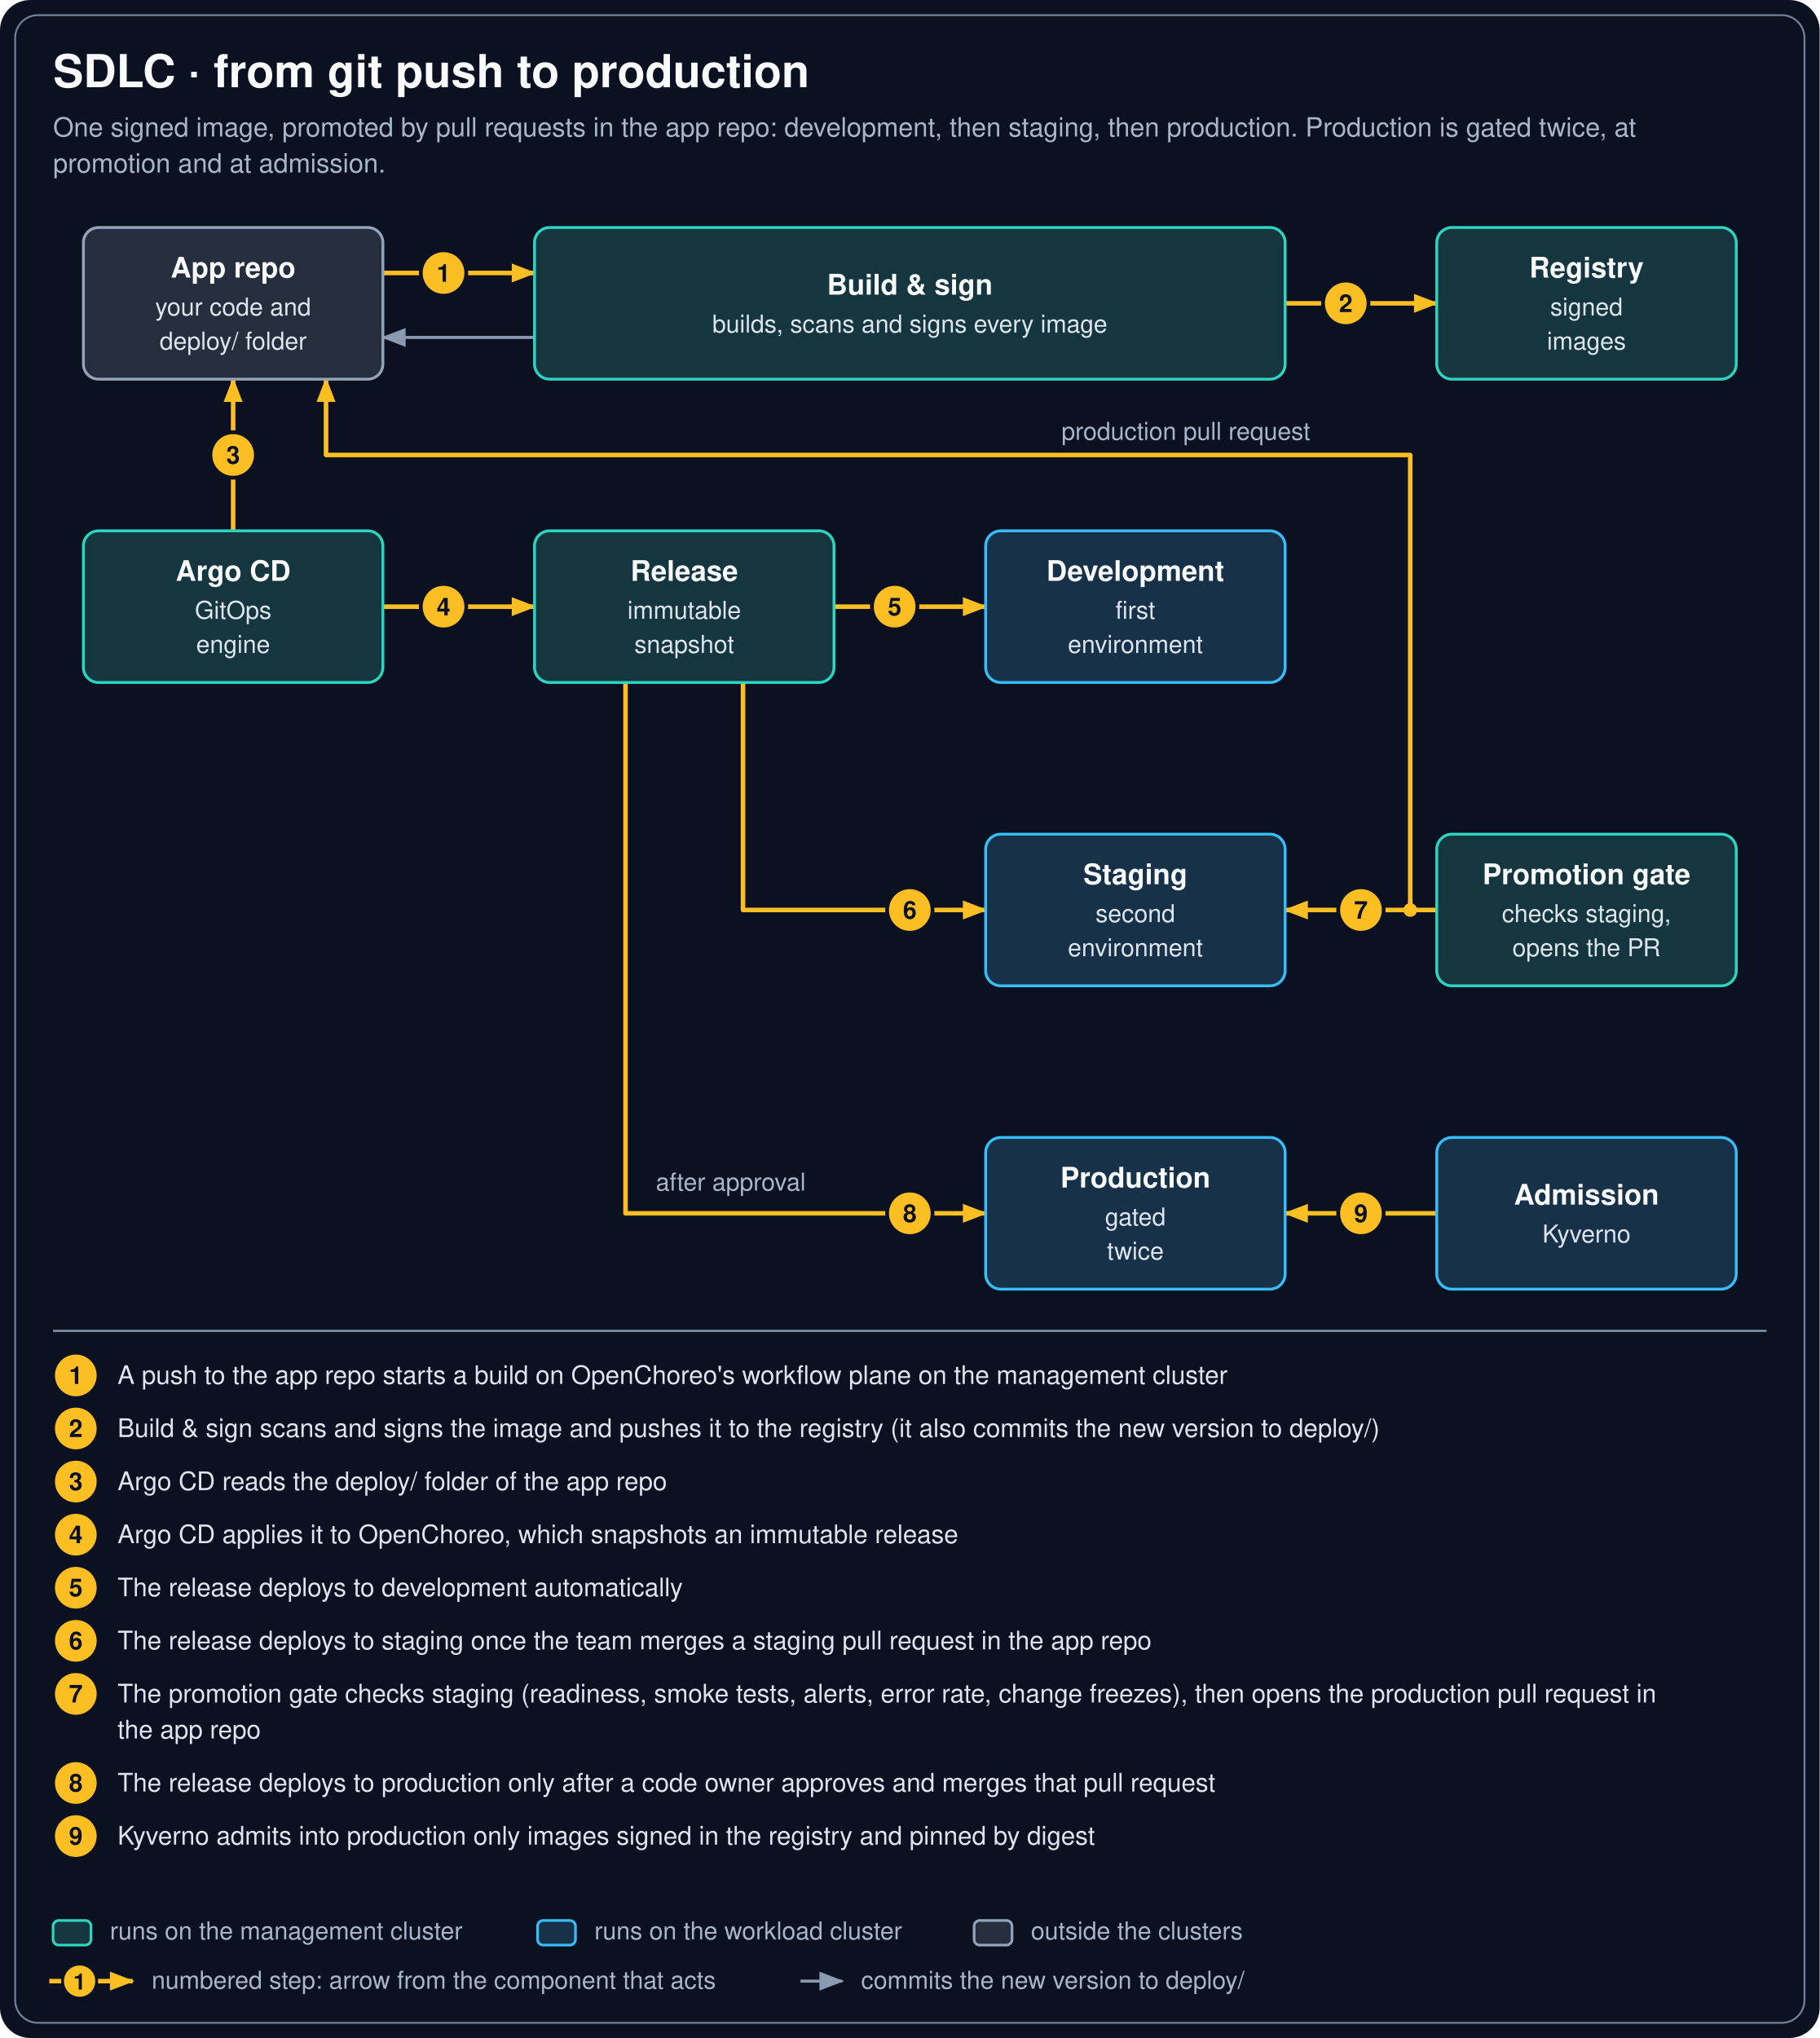
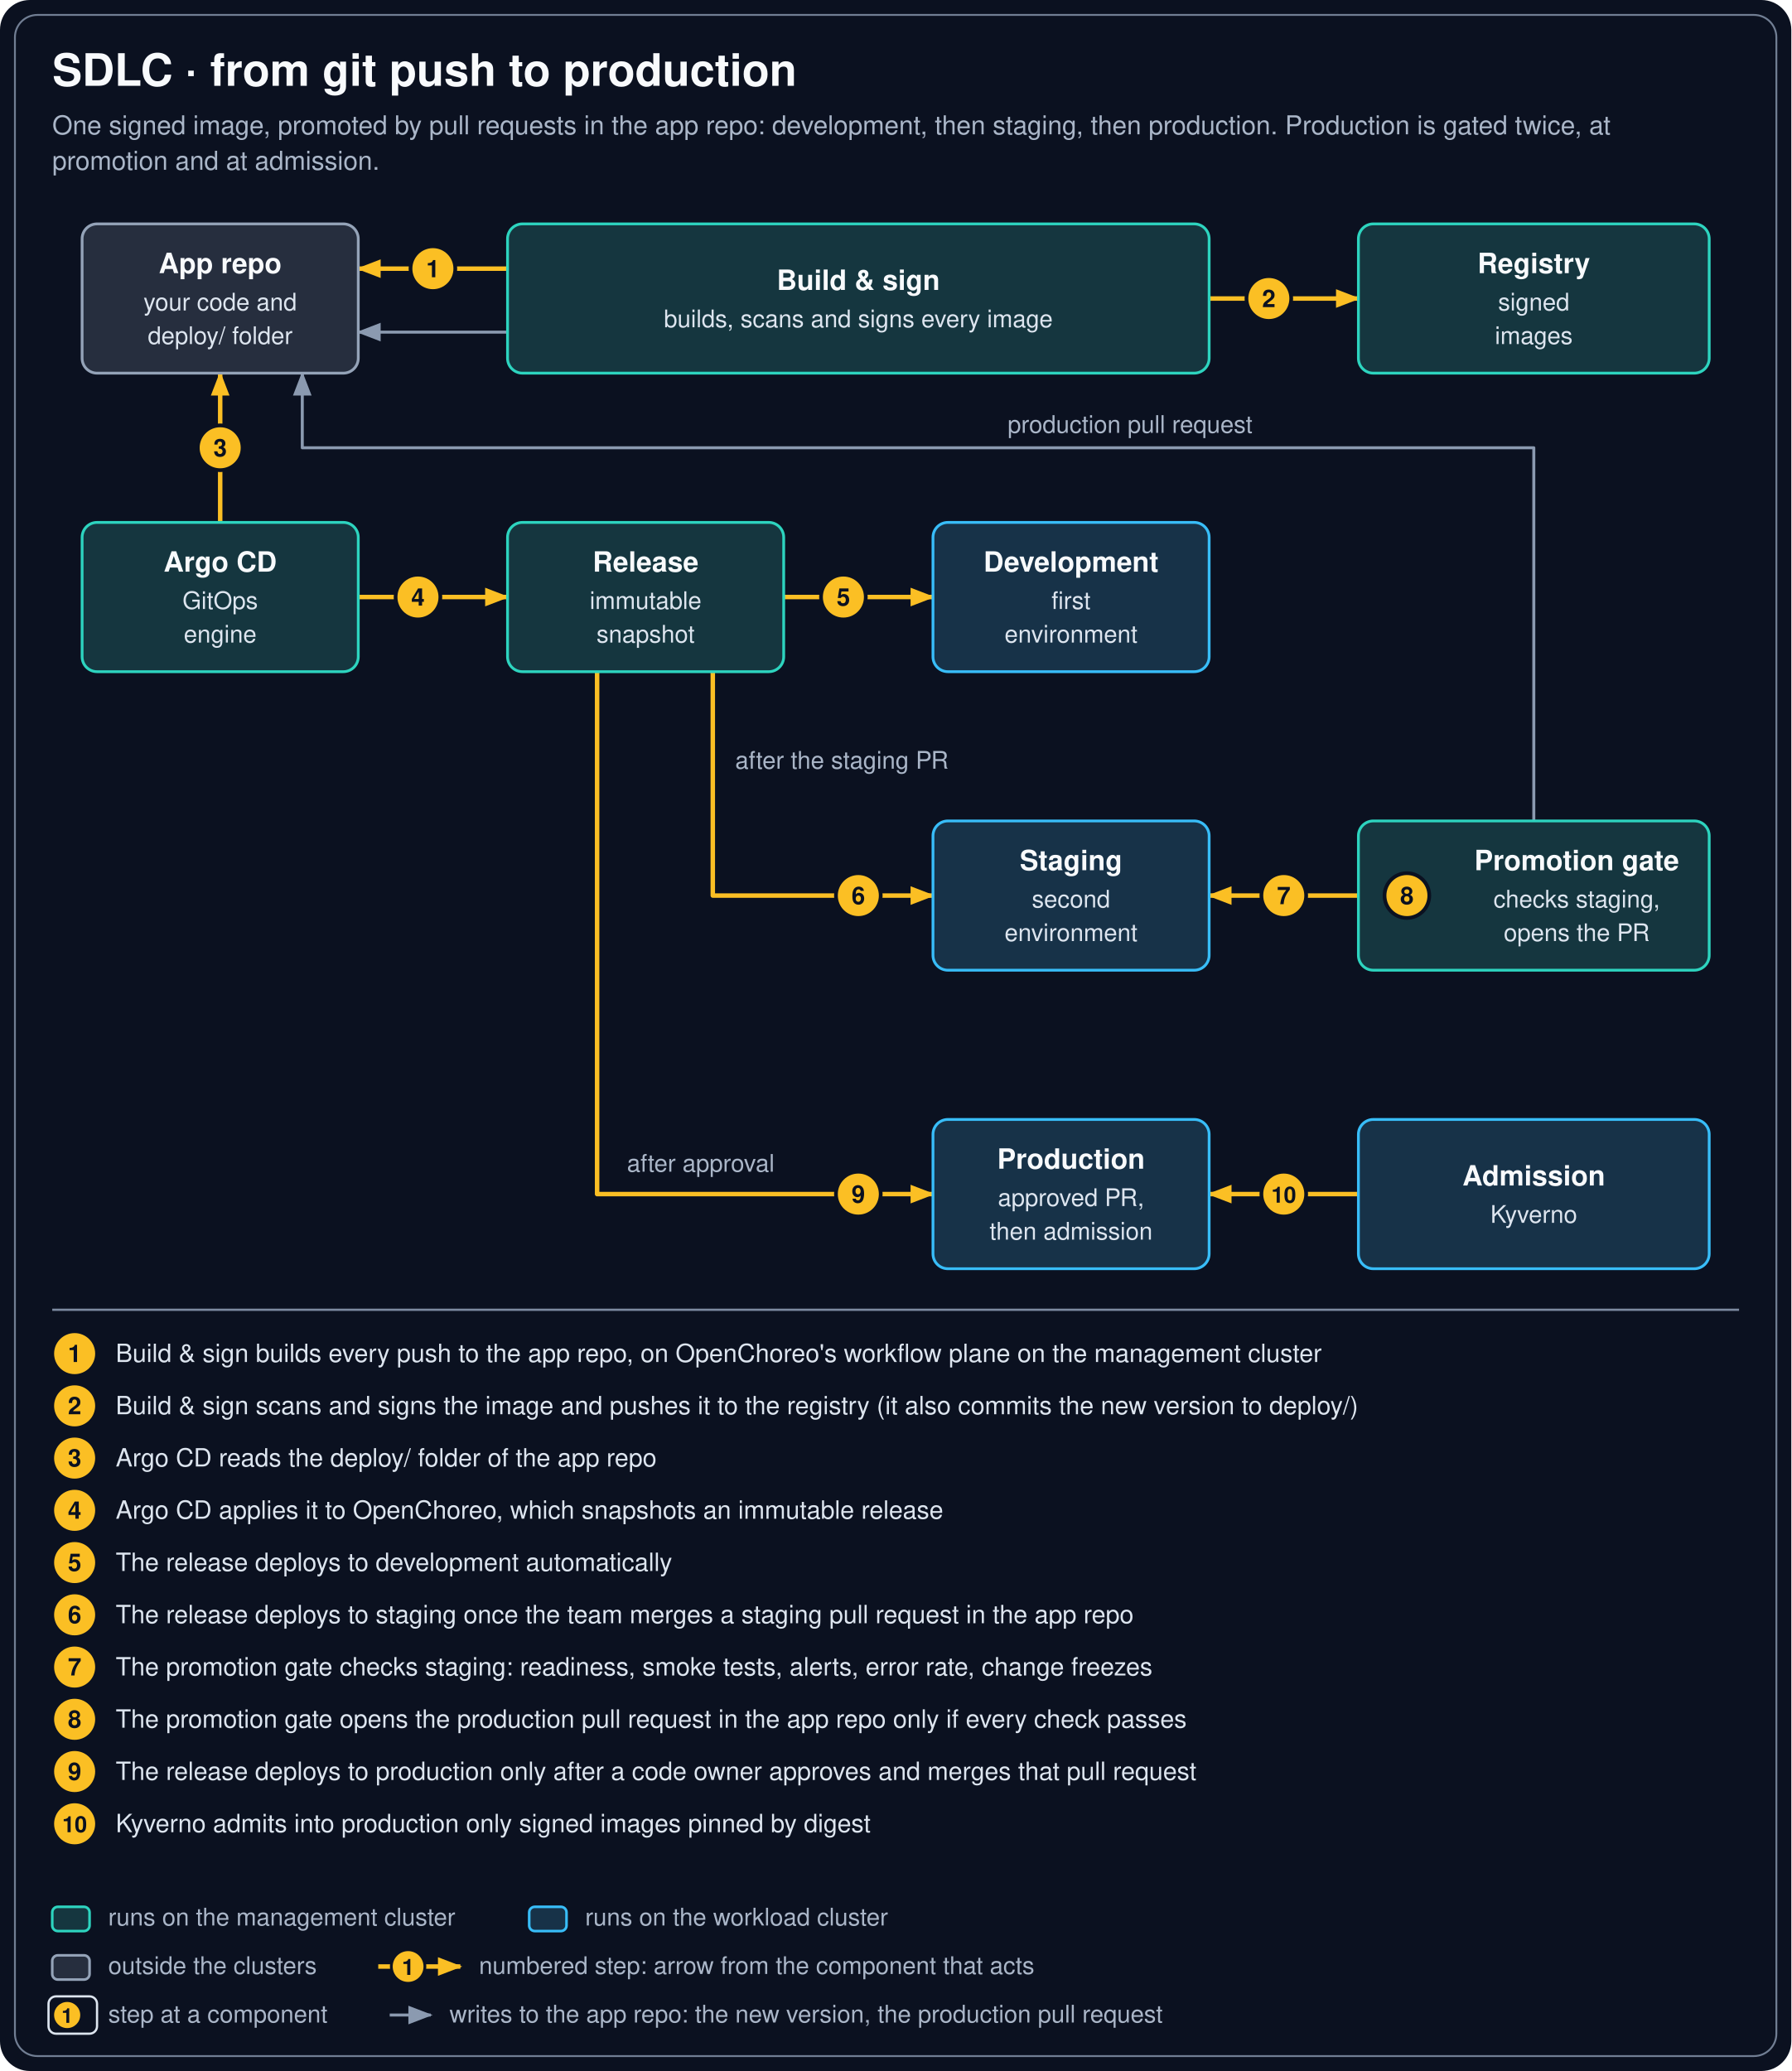
- <svg xmlns="http://www.w3.org/2000/svg" width="960" height="1075" viewBox="0 0 960 1075" role="img" aria-label="SDLC · from git push to production">
-   <style>.s{font-family:'Segoe UI','Helvetica Neue',Helvetica,Arial,'Liberation Sans',sans-serif}.m{font-family:'JetBrains Mono',SFMono-Regular,Menlo,Consolas,'Liberation Mono',monospace}.fx{fill:none;stroke-width:3.4;stroke-linecap:round;stroke-dasharray:4 10;opacity:0;animation:fxdash .9s linear infinite,fxseq 12.40s linear infinite both}@keyframes fxdash{to{stroke-dashoffset:-14}}@keyframes fxseq{0%{opacity:0}3%{opacity:1}21.3%{opacity:1}26.3%{opacity:0}100%{opacity:0}}@media (prefers-reduced-motion:reduce){.fx{animation:none;opacity:0}}</style>
+ <svg xmlns="http://www.w3.org/2000/svg" width="960" height="1110" viewBox="0 0 960 1110" role="img" aria-label="SDLC · from git push to production">
+   <style>.s{font-family:'Segoe UI','Helvetica Neue',Helvetica,Arial,'Liberation Sans',sans-serif}.m{font-family:'JetBrains Mono',SFMono-Regular,Menlo,Consolas,'Liberation Mono',monospace}.fx{fill:none;stroke-width:3.4;stroke-linecap:round;stroke-dasharray:4 10;opacity:0;animation:fxdash .9s linear infinite,fxseq 13.50s linear infinite both}@keyframes fxdash{to{stroke-dashoffset:-14}}@keyframes fxseq{0%{opacity:0}3%{opacity:1}19.6%{opacity:1}24.6%{opacity:0}100%{opacity:0}}@media (prefers-reduced-motion:reduce){.fx{animation:none;opacity:0}}</style>
  <defs>
    <marker id="ah8b9ab0" markerWidth="13" markerHeight="10" refX="12" refY="5" orient="auto" markerUnits="userSpaceOnUse">
      <path d="M0,0 L13,5 L0,10 z" fill="#8b9ab0" />
    </marker>
    <marker id="as8b9ab0" markerWidth="13" markerHeight="10" refX="1" refY="5" orient="auto" markerUnits="userSpaceOnUse">
      <path d="M13,0 L0,5 L13,10 z" fill="#8b9ab0" />
    </marker>
    <marker id="ahfbbf24" markerWidth="13" markerHeight="10" refX="12" refY="5" orient="auto" markerUnits="userSpaceOnUse">
      <path d="M0,0 L13,5 L0,10 z" fill="#fbbf24" />
    </marker>
    <marker id="asfbbf24" markerWidth="13" markerHeight="10" refX="1" refY="5" orient="auto" markerUnits="userSpaceOnUse">
      <path d="M13,0 L0,5 L13,10 z" fill="#fbbf24" />
    </marker>
  </defs>
-   <rect width="960" height="1075" rx="16" fill="#0b1120" />
-   <rect x="8" y="8" width="944" height="1059" rx="12" fill="none" stroke="#8b9ab0" stroke-opacity=".8" />
-   <path d="M 202.0 144.0 L 282.0 144.0" fill="none" stroke="#fbbf24" stroke-width="2.4" stroke-linejoin="round" marker-end="url(#ahfbbf24)" />
-   <path d="M 282.0 178.0 L 202.0 178.0" fill="none" stroke="#8b9ab0" stroke-width="1.6" stroke-linejoin="round" marker-end="url(#ah8b9ab0)" />
-   <path d="M 678.0 160.0 L 758.0 160.0" fill="none" stroke="#fbbf24" stroke-width="2.4" stroke-linejoin="round" marker-end="url(#ahfbbf24)" />
-   <path d="M 123.0 280.0 L 123.0 200.0" fill="none" stroke="#fbbf24" stroke-width="2.4" stroke-linejoin="round" marker-end="url(#ahfbbf24)" />
-   <path d="M 202.0 320.0 L 282.0 320.0" fill="none" stroke="#fbbf24" stroke-width="2.4" stroke-linejoin="round" marker-end="url(#ahfbbf24)" />
-   <path d="M 440.0 320.0 L 520.0 320.0" fill="none" stroke="#fbbf24" stroke-width="2.4" stroke-linejoin="round" marker-end="url(#ahfbbf24)" />
-   <path d="M 392.0 360.0 L 392.0 480.0 L 520.0 480.0" fill="none" stroke="#fbbf24" stroke-width="2.4" stroke-linejoin="round" marker-end="url(#ahfbbf24)" />
-   <path d="M 758.0 480.0 L 678.0 480.0" fill="none" stroke="#fbbf24" stroke-width="2.4" stroke-linejoin="round" marker-end="url(#ahfbbf24)" />
-   <path d="M 744.0 480.0 L 744.0 240.0 L 172.0 240.0 L 172.0 200.0" fill="none" stroke="#fbbf24" stroke-width="2.4" stroke-linejoin="round" marker-end="url(#ahfbbf24)" />
-   <path d="M 330.0 360.0 L 330.0 640.0 L 520.0 640.0" fill="none" stroke="#fbbf24" stroke-width="2.4" stroke-linejoin="round" marker-end="url(#ahfbbf24)" />
-   <path d="M 758.0 640.0 L 678.0 640.0" fill="none" stroke="#fbbf24" stroke-width="2.4" stroke-linejoin="round" marker-end="url(#ahfbbf24)" />
-   <path class="fx" d="M 202.0 144.0 L 282.0 144.0" stroke="#fde5a7" style="animation-delay:0s,0.00s" />
-   <path class="fx" d="M 678.0 160.0 L 758.0 160.0" stroke="#fde5a7" style="animation-delay:0s,1.10s" />
-   <path class="fx" d="M 123.0 280.0 L 123.0 200.0" stroke="#fde5a7" style="animation-delay:0s,2.20s" />
-   <path class="fx" d="M 202.0 320.0 L 282.0 320.0" stroke="#fde5a7" style="animation-delay:0s,3.30s" />
-   <path class="fx" d="M 440.0 320.0 L 520.0 320.0" stroke="#fde5a7" style="animation-delay:0s,4.40s" />
-   <path class="fx" d="M 392.0 360.0 L 392.0 480.0 L 520.0 480.0" stroke="#fde5a7" style="animation-delay:0s,5.50s" />
-   <path class="fx" d="M 758.0 480.0 L 678.0 480.0" stroke="#fde5a7" style="animation-delay:0s,6.60s" />
-   <path class="fx" d="M 744.0 480.0 L 744.0 240.0 L 172.0 240.0 L 172.0 200.0" stroke="#fde5a7" style="animation-delay:0s,6.60s" />
-   <path class="fx" d="M 330.0 360.0 L 330.0 640.0 L 520.0 640.0" stroke="#fde5a7" style="animation-delay:0s,7.70s" />
-   <path class="fx" d="M 758.0 640.0 L 678.0 640.0" stroke="#fde5a7" style="animation-delay:0s,8.80s" />
-   <rect x="44" y="120" width="158" height="80" rx="8" fill="#262e3e" stroke="#94a3b8" stroke-width="1.5" />
-   <text class="s" x="123.0" y="146.4" font-size="15" fill="#f8fafc" font-weight="600" text-anchor="middle">App repo</text>
-   <text class="s" x="123.0" y="166.4" font-size="13" fill="#dde5ef" text-anchor="middle">your code and</text>
-   <text class="s" x="123.0" y="184.4" font-size="13" fill="#dde5ef" text-anchor="middle">deploy/ folder</text>
-   <rect x="282" y="120" width="396" height="80" rx="8" fill="#15363f" stroke="#2dd4bf" stroke-width="1.5" />
-   <text class="s" x="480.0" y="155.4" font-size="15" fill="#f8fafc" font-weight="600" text-anchor="middle">Build &amp; sign</text>
-   <text class="s" x="480.0" y="175.4" font-size="13" fill="#dde5ef" text-anchor="middle">builds, scans and signs every image</text>
-   <rect x="758" y="120" width="158" height="80" rx="8" fill="#15363f" stroke="#2dd4bf" stroke-width="1.5" />
-   <text class="s" x="837.0" y="146.4" font-size="15" fill="#f8fafc" font-weight="600" text-anchor="middle">Registry</text>
-   <text class="s" x="837.0" y="166.4" font-size="13" fill="#dde5ef" text-anchor="middle">signed</text>
-   <text class="s" x="837.0" y="184.4" font-size="13" fill="#dde5ef" text-anchor="middle">images</text>
-   <rect x="44" y="280" width="158" height="80" rx="8" fill="#15363f" stroke="#2dd4bf" stroke-width="1.5" />
-   <text class="s" x="123.0" y="306.4" font-size="15" fill="#f8fafc" font-weight="600" text-anchor="middle">Argo CD</text>
-   <text class="s" x="123.0" y="326.4" font-size="13" fill="#dde5ef" text-anchor="middle">GitOps</text>
-   <text class="s" x="123.0" y="344.4" font-size="13" fill="#dde5ef" text-anchor="middle">engine</text>
-   <rect x="282" y="280" width="158" height="80" rx="8" fill="#15363f" stroke="#2dd4bf" stroke-width="1.5" />
-   <text class="s" x="361.0" y="306.4" font-size="15" fill="#f8fafc" font-weight="600" text-anchor="middle">Release</text>
-   <text class="s" x="361.0" y="326.4" font-size="13" fill="#dde5ef" text-anchor="middle">immutable</text>
-   <text class="s" x="361.0" y="344.4" font-size="13" fill="#dde5ef" text-anchor="middle">snapshot</text>
-   <rect x="520" y="280" width="158" height="80" rx="8" fill="#173248" stroke="#38bdf8" stroke-width="1.5" />
-   <text class="s" x="599.0" y="306.4" font-size="15" fill="#f8fafc" font-weight="600" text-anchor="middle">Development</text>
-   <text class="s" x="599.0" y="326.4" font-size="13" fill="#dde5ef" text-anchor="middle">first</text>
-   <text class="s" x="599.0" y="344.4" font-size="13" fill="#dde5ef" text-anchor="middle">environment</text>
-   <rect x="520" y="440" width="158" height="80" rx="8" fill="#173248" stroke="#38bdf8" stroke-width="1.5" />
-   <text class="s" x="599.0" y="466.4" font-size="15" fill="#f8fafc" font-weight="600" text-anchor="middle">Staging</text>
-   <text class="s" x="599.0" y="486.4" font-size="13" fill="#dde5ef" text-anchor="middle">second</text>
-   <text class="s" x="599.0" y="504.4" font-size="13" fill="#dde5ef" text-anchor="middle">environment</text>
-   <rect x="758" y="440" width="158" height="80" rx="8" fill="#15363f" stroke="#2dd4bf" stroke-width="1.5" />
-   <text class="s" x="837.0" y="466.4" font-size="15" fill="#f8fafc" font-weight="600" text-anchor="middle">Promotion gate</text>
-   <text class="s" x="837.0" y="486.4" font-size="13" fill="#dde5ef" text-anchor="middle">checks staging,</text>
-   <text class="s" x="837.0" y="504.4" font-size="13" fill="#dde5ef" text-anchor="middle">opens the PR</text>
-   <rect x="520" y="600" width="158" height="80" rx="8" fill="#173248" stroke="#38bdf8" stroke-width="1.5" />
-   <text class="s" x="599.0" y="626.4" font-size="15" fill="#f8fafc" font-weight="600" text-anchor="middle">Production</text>
-   <text class="s" x="599.0" y="646.4" font-size="13" fill="#dde5ef" text-anchor="middle">gated</text>
-   <text class="s" x="599.0" y="664.4" font-size="13" fill="#dde5ef" text-anchor="middle">twice</text>
-   <rect x="758" y="600" width="158" height="80" rx="8" fill="#173248" stroke="#38bdf8" stroke-width="1.5" />
-   <text class="s" x="837.0" y="635.4" font-size="15" fill="#f8fafc" font-weight="600" text-anchor="middle">Admission</text>
-   <text class="s" x="837.0" y="655.4" font-size="13" fill="#dde5ef" text-anchor="middle">Kyverno</text>
+   <rect width="960" height="1110" rx="16" fill="#0b1120" />
+   <rect x="8" y="8" width="944" height="1094" rx="12" fill="none" stroke="#8b9ab0" stroke-opacity=".8" />
+   <path d="M 272.0 144.0 L 192.0 144.0" fill="none" stroke="#fbbf24" stroke-width="2.4" stroke-linejoin="round" marker-end="url(#ahfbbf24)" />
+   <path d="M 272.0 178.0 L 192.0 178.0" fill="none" stroke="#8b9ab0" stroke-width="1.6" stroke-linejoin="round" marker-end="url(#ah8b9ab0)" />
+   <path d="M 648.0 160.0 L 728.0 160.0" fill="none" stroke="#fbbf24" stroke-width="2.4" stroke-linejoin="round" marker-end="url(#ahfbbf24)" />
+   <path d="M 118.0 280.0 L 118.0 200.0" fill="none" stroke="#fbbf24" stroke-width="2.4" stroke-linejoin="round" marker-end="url(#ahfbbf24)" />
+   <path d="M 192.0 320.0 L 272.0 320.0" fill="none" stroke="#fbbf24" stroke-width="2.4" stroke-linejoin="round" marker-end="url(#ahfbbf24)" />
+   <path d="M 420.0 320.0 L 500.0 320.0" fill="none" stroke="#fbbf24" stroke-width="2.4" stroke-linejoin="round" marker-end="url(#ahfbbf24)" />
+   <path d="M 382.0 360.0 L 382.0 480.0 L 500.0 480.0" fill="none" stroke="#fbbf24" stroke-width="2.4" stroke-linejoin="round" marker-end="url(#ahfbbf24)" />
+   <path d="M 728.0 480.0 L 648.0 480.0" fill="none" stroke="#fbbf24" stroke-width="2.4" stroke-linejoin="round" marker-end="url(#ahfbbf24)" />
+   <path d="M 822.0 440.0 L 822.0 240.0 L 162.0 240.0 L 162.0 200.0" fill="none" stroke="#8b9ab0" stroke-width="1.6" stroke-linejoin="round" marker-end="url(#ah8b9ab0)" />
+   <path d="M 320.0 360.0 L 320.0 640.0 L 500.0 640.0" fill="none" stroke="#fbbf24" stroke-width="2.4" stroke-linejoin="round" marker-end="url(#ahfbbf24)" />
+   <path d="M 728.0 640.0 L 648.0 640.0" fill="none" stroke="#fbbf24" stroke-width="2.4" stroke-linejoin="round" marker-end="url(#ahfbbf24)" />
+   <path class="fx" d="M 272.0 144.0 L 192.0 144.0" stroke="#fde5a7" style="animation-delay:0s,0.00s" />
+   <path class="fx" d="M 648.0 160.0 L 728.0 160.0" stroke="#fde5a7" style="animation-delay:0s,1.10s" />
+   <path class="fx" d="M 118.0 280.0 L 118.0 200.0" stroke="#fde5a7" style="animation-delay:0s,2.20s" />
+   <path class="fx" d="M 192.0 320.0 L 272.0 320.0" stroke="#fde5a7" style="animation-delay:0s,3.30s" />
+   <path class="fx" d="M 420.0 320.0 L 500.0 320.0" stroke="#fde5a7" style="animation-delay:0s,4.40s" />
+   <path class="fx" d="M 382.0 360.0 L 382.0 480.0 L 500.0 480.0" stroke="#fde5a7" style="animation-delay:0s,5.50s" />
+   <path class="fx" d="M 728.0 480.0 L 648.0 480.0" stroke="#fde5a7" style="animation-delay:0s,6.60s" />
+   <path class="fx" d="M 320.0 360.0 L 320.0 640.0 L 500.0 640.0" stroke="#fde5a7" style="animation-delay:0s,8.80s" />
+   <path class="fx" d="M 728.0 640.0 L 648.0 640.0" stroke="#fde5a7" style="animation-delay:0s,9.90s" />
+   <rect x="44" y="120" width="148" height="80" rx="8" fill="#262e3e" stroke="#94a3b8" stroke-width="1.5" />
+   <text class="s" x="118.0" y="146.4" font-size="15" fill="#f8fafc" font-weight="600" text-anchor="middle">App repo</text>
+   <text class="s" x="118.0" y="166.4" font-size="13" fill="#dde5ef" text-anchor="middle">your code and</text>
+   <text class="s" x="118.0" y="184.4" font-size="13" fill="#dde5ef" text-anchor="middle">deploy/ folder</text>
+   <rect x="272" y="120" width="376" height="80" rx="8" fill="#15363f" stroke="#2dd4bf" stroke-width="1.5" />
+   <text class="s" x="460.0" y="155.4" font-size="15" fill="#f8fafc" font-weight="600" text-anchor="middle">Build &amp; sign</text>
+   <text class="s" x="460.0" y="175.4" font-size="13" fill="#dde5ef" text-anchor="middle">builds, scans and signs every image</text>
+   <rect x="728" y="120" width="188" height="80" rx="8" fill="#15363f" stroke="#2dd4bf" stroke-width="1.5" />
+   <text class="s" x="822.0" y="146.4" font-size="15" fill="#f8fafc" font-weight="600" text-anchor="middle">Registry</text>
+   <text class="s" x="822.0" y="166.4" font-size="13" fill="#dde5ef" text-anchor="middle">signed</text>
+   <text class="s" x="822.0" y="184.4" font-size="13" fill="#dde5ef" text-anchor="middle">images</text>
+   <rect x="44" y="280" width="148" height="80" rx="8" fill="#15363f" stroke="#2dd4bf" stroke-width="1.5" />
+   <text class="s" x="118.0" y="306.4" font-size="15" fill="#f8fafc" font-weight="600" text-anchor="middle">Argo CD</text>
+   <text class="s" x="118.0" y="326.4" font-size="13" fill="#dde5ef" text-anchor="middle">GitOps</text>
+   <text class="s" x="118.0" y="344.4" font-size="13" fill="#dde5ef" text-anchor="middle">engine</text>
+   <rect x="272" y="280" width="148" height="80" rx="8" fill="#15363f" stroke="#2dd4bf" stroke-width="1.5" />
+   <text class="s" x="346.0" y="306.4" font-size="15" fill="#f8fafc" font-weight="600" text-anchor="middle">Release</text>
+   <text class="s" x="346.0" y="326.4" font-size="13" fill="#dde5ef" text-anchor="middle">immutable</text>
+   <text class="s" x="346.0" y="344.4" font-size="13" fill="#dde5ef" text-anchor="middle">snapshot</text>
+   <rect x="500" y="280" width="148" height="80" rx="8" fill="#173248" stroke="#38bdf8" stroke-width="1.5" />
+   <text class="s" x="574.0" y="306.4" font-size="15" fill="#f8fafc" font-weight="600" text-anchor="middle">Development</text>
+   <text class="s" x="574.0" y="326.4" font-size="13" fill="#dde5ef" text-anchor="middle">first</text>
+   <text class="s" x="574.0" y="344.4" font-size="13" fill="#dde5ef" text-anchor="middle">environment</text>
+   <rect x="500" y="440" width="148" height="80" rx="8" fill="#173248" stroke="#38bdf8" stroke-width="1.5" />
+   <text class="s" x="574.0" y="466.4" font-size="15" fill="#f8fafc" font-weight="600" text-anchor="middle">Staging</text>
+   <text class="s" x="574.0" y="486.4" font-size="13" fill="#dde5ef" text-anchor="middle">second</text>
+   <text class="s" x="574.0" y="504.4" font-size="13" fill="#dde5ef" text-anchor="middle">environment</text>
+   <rect x="728" y="440" width="188" height="80" rx="8" fill="#15363f" stroke="#2dd4bf" stroke-width="1.5" />
+   <text class="s" x="845.0" y="466.4" font-size="15" fill="#f8fafc" font-weight="600" text-anchor="middle">Promotion gate</text>
+   <text class="s" x="845.0" y="486.4" font-size="13" fill="#dde5ef" text-anchor="middle">checks staging,</text>
+   <text class="s" x="845.0" y="504.4" font-size="13" fill="#dde5ef" text-anchor="middle">opens the PR</text>
+   <rect x="500" y="600" width="148" height="80" rx="8" fill="#173248" stroke="#38bdf8" stroke-width="1.5" />
+   <text class="s" x="574.0" y="626.4" font-size="15" fill="#f8fafc" font-weight="600" text-anchor="middle">Production</text>
+   <text class="s" x="574.0" y="646.4" font-size="13" fill="#dde5ef" text-anchor="middle">approved PR,</text>
+   <text class="s" x="574.0" y="664.4" font-size="13" fill="#dde5ef" text-anchor="middle">then admission</text>
+   <rect x="728" y="600" width="188" height="80" rx="8" fill="#173248" stroke="#38bdf8" stroke-width="1.5" />
+   <text class="s" x="822.0" y="635.4" font-size="15" fill="#f8fafc" font-weight="600" text-anchor="middle">Admission</text>
+   <text class="s" x="822.0" y="655.4" font-size="13" fill="#dde5ef" text-anchor="middle">Kyverno</text>
  <text class="s" x="28.0" y="46.0" font-size="24" fill="#f8fafc" font-weight="700">SDLC · from git push to production</text>
  <text class="s" x="28.0" y="72.0" font-size="14" fill="#aab6c8">One signed image, promoted by pull requests in the app repo: development, then staging, then production. Production is gated twice, at</text>
  <text class="s" x="28.0" y="91.0" font-size="14" fill="#aab6c8">promotion and at admission.</text>
-   <circle cx="234.0" cy="144.0" r="12" fill="#fbbf24" stroke="#0b1120" stroke-width="2" />
-   <text class="s" x="234.0" y="148.6" font-size="13" font-weight="700" fill="#0b1120" text-anchor="middle">1</text>
-   <circle cx="710.0" cy="160.0" r="12" fill="#fbbf24" stroke="#0b1120" stroke-width="2" />
-   <text class="s" x="710.0" y="164.6" font-size="13" font-weight="700" fill="#0b1120" text-anchor="middle">2</text>
-   <circle cx="123.0" cy="240.0" r="12" fill="#fbbf24" stroke="#0b1120" stroke-width="2" />
-   <text class="s" x="123.0" y="244.6" font-size="13" font-weight="700" fill="#0b1120" text-anchor="middle">3</text>
-   <circle cx="234.0" cy="320.0" r="12" fill="#fbbf24" stroke="#0b1120" stroke-width="2" />
-   <text class="s" x="234.0" y="324.6" font-size="13" font-weight="700" fill="#0b1120" text-anchor="middle">4</text>
-   <circle cx="472.0" cy="320.0" r="12" fill="#fbbf24" stroke="#0b1120" stroke-width="2" />
-   <text class="s" x="472.0" y="324.6" font-size="13" font-weight="700" fill="#0b1120" text-anchor="middle">5</text>
-   <circle cx="480.0" cy="480.0" r="12" fill="#fbbf24" stroke="#0b1120" stroke-width="2" />
-   <text class="s" x="480.0" y="484.6" font-size="13" font-weight="700" fill="#0b1120" text-anchor="middle">6</text>
-   <circle cx="718.0" cy="480.0" r="12" fill="#fbbf24" stroke="#0b1120" stroke-width="2" />
-   <text class="s" x="718.0" y="484.6" font-size="13" font-weight="700" fill="#0b1120" text-anchor="middle">7</text>
-   <rect x="556.0" y="218.0" width="147.4" height="20.0" rx="3" fill="#0b1120" />
-   <text class="s" x="560.0" y="232.0" font-size="13" fill="#aab6c8">production pull request</text>
-   <circle cx="744.0" cy="480.0" r="3.6" fill="#fbbf24" />
-   <rect x="342.0" y="614.0" width="92.3" height="20.0" rx="3" fill="#0b1120" />
-   <text class="s" x="346.0" y="628.0" font-size="13" fill="#aab6c8">after approval</text>
-   <circle cx="480.0" cy="640.0" r="12" fill="#fbbf24" stroke="#0b1120" stroke-width="2" />
-   <text class="s" x="480.0" y="644.6" font-size="13" font-weight="700" fill="#0b1120" text-anchor="middle">8</text>
-   <circle cx="718.0" cy="640.0" r="12" fill="#fbbf24" stroke="#0b1120" stroke-width="2" />
-   <text class="s" x="718.0" y="644.6" font-size="13" font-weight="700" fill="#0b1120" text-anchor="middle">9</text>
+   <circle cx="754.0" cy="480.0" r="12" fill="#fbbf24" stroke="#0b1120" stroke-width="2" />
+   <text class="s" x="754.0" y="484.6" font-size="13" font-weight="700" fill="#0b1120" text-anchor="middle">8</text>
+   <circle cx="232.0" cy="144.0" r="12" fill="#fbbf24" stroke="#0b1120" stroke-width="2" />
+   <text class="s" x="232.0" y="148.6" font-size="13" font-weight="700" fill="#0b1120" text-anchor="middle">1</text>
+   <circle cx="680.0" cy="160.0" r="12" fill="#fbbf24" stroke="#0b1120" stroke-width="2" />
+   <text class="s" x="680.0" y="164.6" font-size="13" font-weight="700" fill="#0b1120" text-anchor="middle">2</text>
+   <circle cx="118.0" cy="240.0" r="12" fill="#fbbf24" stroke="#0b1120" stroke-width="2" />
+   <text class="s" x="118.0" y="244.6" font-size="13" font-weight="700" fill="#0b1120" text-anchor="middle">3</text>
+   <circle cx="224.0" cy="320.0" r="12" fill="#fbbf24" stroke="#0b1120" stroke-width="2" />
+   <text class="s" x="224.0" y="324.6" font-size="13" font-weight="700" fill="#0b1120" text-anchor="middle">4</text>
+   <circle cx="452.0" cy="320.0" r="12" fill="#fbbf24" stroke="#0b1120" stroke-width="2" />
+   <text class="s" x="452.0" y="324.6" font-size="13" font-weight="700" fill="#0b1120" text-anchor="middle">5</text>
+   <rect x="390.0" y="398.0" width="129.8" height="20.0" rx="3" fill="#0b1120" />
+   <text class="s" x="394.0" y="412.0" font-size="13" fill="#aab6c8">after the staging PR</text>
+   <circle cx="460.0" cy="480.0" r="12" fill="#fbbf24" stroke="#0b1120" stroke-width="2" />
+   <text class="s" x="460.0" y="484.6" font-size="13" font-weight="700" fill="#0b1120" text-anchor="middle">6</text>
+   <circle cx="688.0" cy="480.0" r="12" fill="#fbbf24" stroke="#0b1120" stroke-width="2" />
+   <text class="s" x="688.0" y="484.6" font-size="13" font-weight="700" fill="#0b1120" text-anchor="middle">7</text>
+   <rect x="536.0" y="218.0" width="147.4" height="20.0" rx="3" fill="#0b1120" />
+   <text class="s" x="540.0" y="232.0" font-size="13" fill="#aab6c8">production pull request</text>
+   <rect x="332.0" y="614.0" width="92.3" height="20.0" rx="3" fill="#0b1120" />
+   <text class="s" x="336.0" y="628.0" font-size="13" fill="#aab6c8">after approval</text>
+   <circle cx="460.0" cy="640.0" r="12" fill="#fbbf24" stroke="#0b1120" stroke-width="2" />
+   <text class="s" x="460.0" y="644.6" font-size="13" font-weight="700" fill="#0b1120" text-anchor="middle">9</text>
+   <circle cx="688.0" cy="640.0" r="12" fill="#fbbf24" stroke="#0b1120" stroke-width="2" />
+   <text class="s" x="688.0" y="644.6" font-size="12" font-weight="700" fill="#0b1120" text-anchor="middle">10</text>
  <line x1="28" y1="702" x2="932" y2="702" stroke="#7c8aa0" stroke-width="1.2" />
  <circle cx="40" cy="725.5" r="11" fill="#fbbf24" />
  <text class="s" x="40" y="730" font-size="13" font-weight="700" fill="#0b1120" text-anchor="middle">1</text>
-   <text class="s" x="62.0" y="730.0" font-size="13.5" fill="#dde5ef">A push to the app repo starts a build on OpenChoreo's workflow plane on the management cluster</text>
+   <text class="s" x="62.0" y="730.0" font-size="13.5" fill="#dde5ef">Build &amp; sign builds every push to the app repo, on OpenChoreo's workflow plane on the management cluster</text>
  <circle cx="40" cy="753.5" r="11" fill="#fbbf24" />
  <text class="s" x="40" y="758" font-size="13" font-weight="700" fill="#0b1120" text-anchor="middle">2</text>
  <text class="s" x="62.0" y="758.0" font-size="13.5" fill="#dde5ef">Build &amp; sign scans and signs the image and pushes it to the registry (it also commits the new version to deploy/)</text>
  <circle cx="40" cy="781.5" r="11" fill="#fbbf24" />
  <text class="s" x="40" y="786" font-size="13" font-weight="700" fill="#0b1120" text-anchor="middle">3</text>
  <text class="s" x="62.0" y="786.0" font-size="13.5" fill="#dde5ef">Argo CD reads the deploy/ folder of the app repo</text>
  <circle cx="40" cy="809.5" r="11" fill="#fbbf24" />
  <text class="s" x="40" y="814" font-size="13" font-weight="700" fill="#0b1120" text-anchor="middle">4</text>
  <text class="s" x="62.0" y="814.0" font-size="13.5" fill="#dde5ef">Argo CD applies it to OpenChoreo, which snapshots an immutable release</text>
  <circle cx="40" cy="837.5" r="11" fill="#fbbf24" />
  <text class="s" x="40" y="842" font-size="13" font-weight="700" fill="#0b1120" text-anchor="middle">5</text>
  <text class="s" x="62.0" y="842.0" font-size="13.5" fill="#dde5ef">The release deploys to development automatically</text>
  <circle cx="40" cy="865.5" r="11" fill="#fbbf24" />
  <text class="s" x="40" y="870" font-size="13" font-weight="700" fill="#0b1120" text-anchor="middle">6</text>
  <text class="s" x="62.0" y="870.0" font-size="13.5" fill="#dde5ef">The release deploys to staging once the team merges a staging pull request in the app repo</text>
  <circle cx="40" cy="893.5" r="11" fill="#fbbf24" />
  <text class="s" x="40" y="898" font-size="13" font-weight="700" fill="#0b1120" text-anchor="middle">7</text>
-   <text class="s" x="62.0" y="898.0" font-size="13.5" fill="#dde5ef">The promotion gate checks staging (readiness, smoke tests, alerts, error rate, change freezes), then opens the production pull request in</text>
-   <text class="s" x="62.0" y="917.0" font-size="13.5" fill="#dde5ef">the app repo</text>
-   <circle cx="40" cy="940.5" r="11" fill="#fbbf24" />
-   <text class="s" x="40" y="945" font-size="13" font-weight="700" fill="#0b1120" text-anchor="middle">8</text>
-   <text class="s" x="62.0" y="945.0" font-size="13.5" fill="#dde5ef">The release deploys to production only after a code owner approves and merges that pull request</text>
-   <circle cx="40" cy="968.5" r="11" fill="#fbbf24" />
-   <text class="s" x="40" y="973" font-size="13" font-weight="700" fill="#0b1120" text-anchor="middle">9</text>
-   <text class="s" x="62.0" y="973.0" font-size="13.5" fill="#dde5ef">Kyverno admits into production only images signed in the registry and pinned by digest</text>
-   <rect x="28" y="1013" width="20" height="13" rx="3" fill="#15363f" stroke="#2dd4bf" stroke-width="1.4" />
-   <text class="s" x="58.0" y="1023.0" font-size="13" fill="#aab6c8">runs on the management cluster</text>
-   <rect x="283.605" y="1013" width="20" height="13" rx="3" fill="#173248" stroke="#38bdf8" stroke-width="1.4" />
-   <text class="s" x="313.6" y="1023.0" font-size="13" fill="#aab6c8">runs on the workload cluster</text>
-   <rect x="513.924" y="1013" width="20" height="13" rx="3" fill="#262e3e" stroke="#94a3b8" stroke-width="1.4" />
-   <text class="s" x="543.9" y="1023.0" font-size="13" fill="#aab6c8">outside the clusters</text>
-   <path d="M 26 1045 L 70 1045" stroke="#fbbf24" stroke-width="2.4" marker-end="url(#ahfbbf24)" />
-   <circle cx="42" cy="1045" r="9" fill="#fbbf24" stroke="#0b1120" stroke-width="1.5" />
-   <text class="s" x="42" y="1049.5" font-size="12" font-weight="700" fill="#0b1120" text-anchor="middle">1</text>
-   <text class="s" x="80.0" y="1049.0" font-size="13" fill="#aab6c8">numbered step: arrow from the component that acts</text>
-   <path d="M 422.32 1045 L 444.32 1045" stroke="#8b9ab0" stroke-width="1.6" marker-end="url(#ah8b9ab0)" />
-   <text class="s" x="454.3" y="1049.0" font-size="13" fill="#aab6c8">commits the new version to deploy/</text>
+   <text class="s" x="62.0" y="898.0" font-size="13.5" fill="#dde5ef">The promotion gate checks staging: readiness, smoke tests, alerts, error rate, change freezes</text>
+   <circle cx="40" cy="921.5" r="11" fill="#fbbf24" />
+   <text class="s" x="40" y="926" font-size="13" font-weight="700" fill="#0b1120" text-anchor="middle">8</text>
+   <text class="s" x="62.0" y="926.0" font-size="13.5" fill="#dde5ef">The promotion gate opens the production pull request in the app repo only if every check passes</text>
+   <circle cx="40" cy="949.5" r="11" fill="#fbbf24" />
+   <text class="s" x="40" y="954" font-size="13" font-weight="700" fill="#0b1120" text-anchor="middle">9</text>
+   <text class="s" x="62.0" y="954.0" font-size="13.5" fill="#dde5ef">The release deploys to production only after a code owner approves and merges that pull request</text>
+   <circle cx="40" cy="977.5" r="11" fill="#fbbf24" />
+   <text class="s" x="40" y="982" font-size="12" font-weight="700" fill="#0b1120" text-anchor="middle">10</text>
+   <text class="s" x="62.0" y="982.0" font-size="13.5" fill="#dde5ef">Kyverno admits into production only signed images pinned by digest</text>
+   <rect x="28" y="1022" width="20" height="13" rx="3" fill="#15363f" stroke="#2dd4bf" stroke-width="1.4" />
+   <text class="s" x="58.0" y="1032.0" font-size="13" fill="#aab6c8">runs on the management cluster</text>
+   <rect x="283.605" y="1022" width="20" height="13" rx="3" fill="#173248" stroke="#38bdf8" stroke-width="1.4" />
+   <text class="s" x="313.6" y="1032.0" font-size="13" fill="#aab6c8">runs on the workload cluster</text>
+   <rect x="28" y="1048" width="20" height="13" rx="3" fill="#262e3e" stroke="#94a3b8" stroke-width="1.4" />
+   <text class="s" x="58.0" y="1058.0" font-size="13" fill="#aab6c8">outside the clusters</text>
+   <path d="M 202.715 1054 L 246.715 1054" stroke="#fbbf24" stroke-width="2.4" marker-end="url(#ahfbbf24)" />
+   <circle cx="218.715" cy="1054" r="9" fill="#fbbf24" stroke="#0b1120" stroke-width="1.5" />
+   <text class="s" x="218.715" y="1058.5" font-size="12" font-weight="700" fill="#0b1120" text-anchor="middle">1</text>
+   <text class="s" x="256.7" y="1058.0" font-size="13" fill="#aab6c8">numbered step: arrow from the component that acts</text>
+   <rect x="26" y="1070" width="26" height="20" rx="4" fill="none" stroke="#dde5ef" stroke-width="1.2" />
+   <circle cx="36" cy="1080" r="7" fill="#fbbf24" />
+   <text class="s" x="36" y="1084.2" font-size="11" font-weight="700" fill="#0b1120" text-anchor="middle">1</text>
+   <text class="s" x="58.0" y="1084.0" font-size="13" fill="#aab6c8">step at a component</text>
+   <path d="M 208.861 1080 L 230.861 1080" stroke="#8b9ab0" stroke-width="1.6" marker-end="url(#ah8b9ab0)" />
+   <text class="s" x="240.9" y="1084.0" font-size="13" fill="#aab6c8">writes to the app repo: the new version, the production pull request</text>
</svg>
